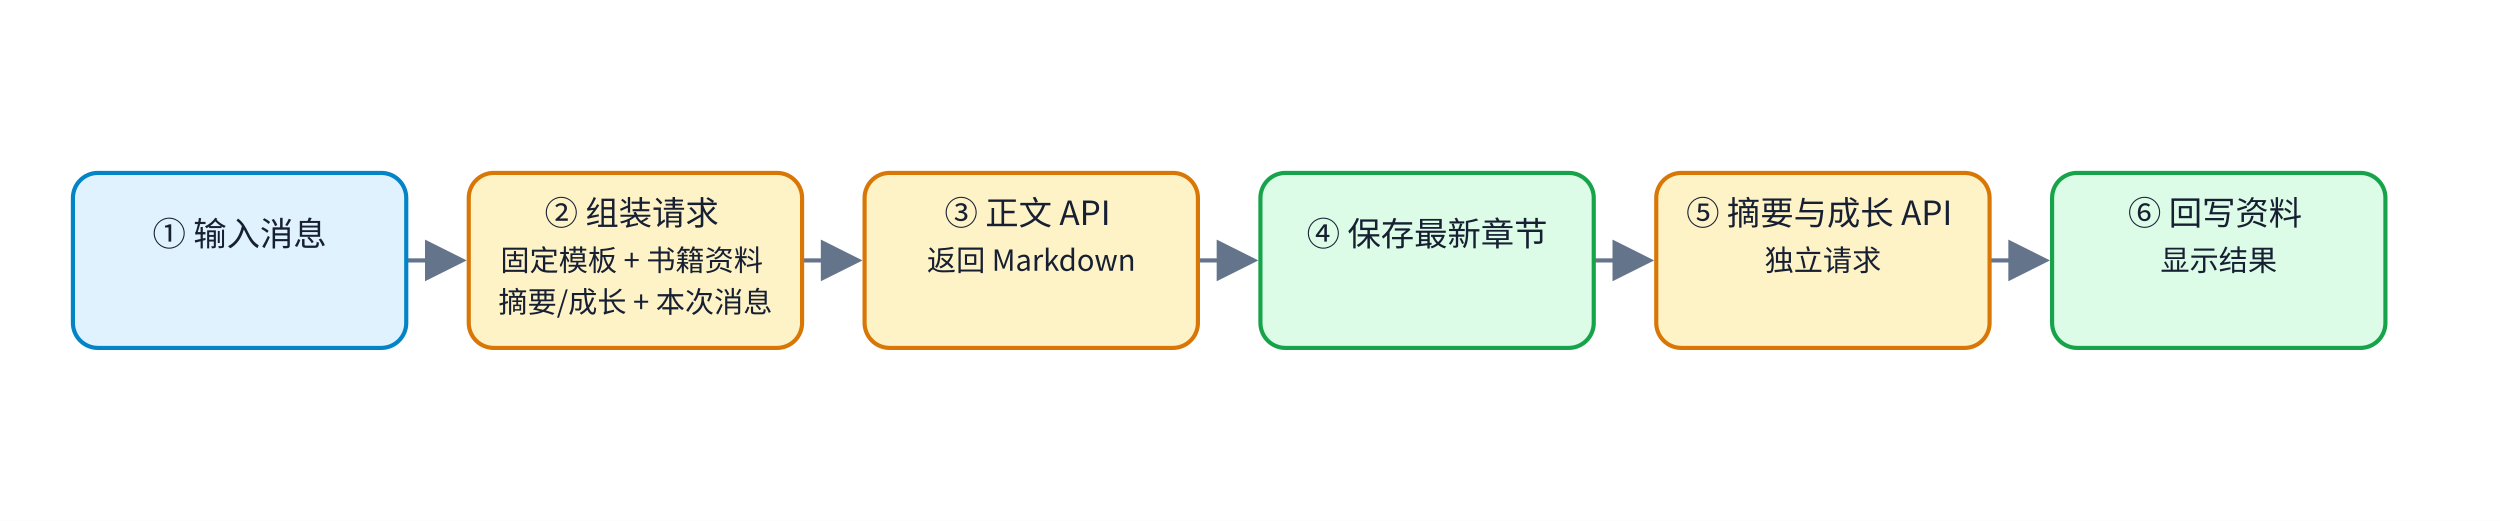
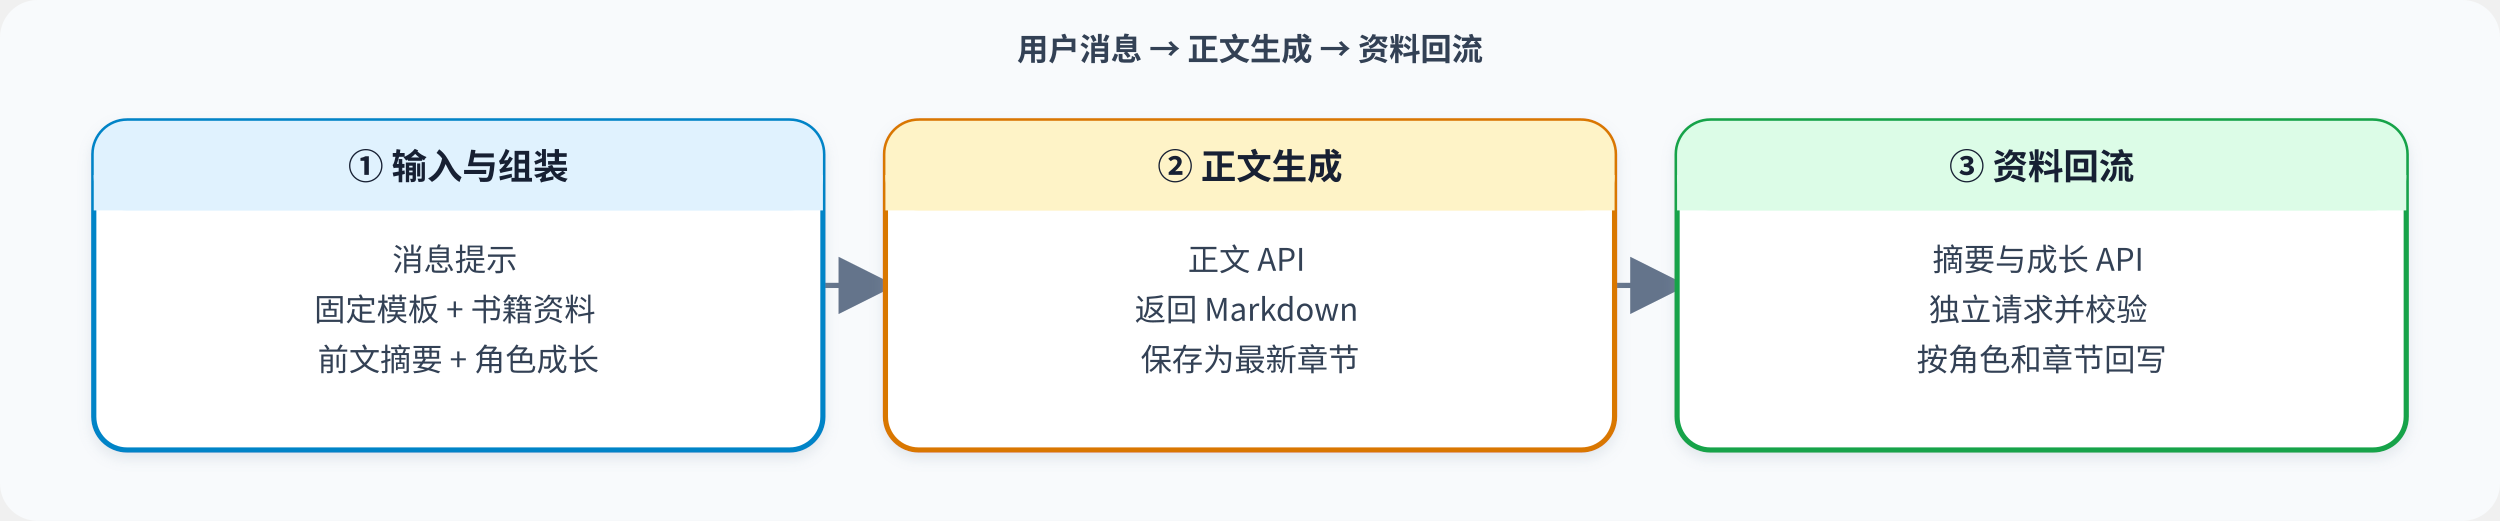
<svg xmlns="http://www.w3.org/2000/svg" width="1200" height="250" viewBox="0 0 1200 250" role="img" aria-labelledby="title desc">
  <defs>
-     <marker id="arrow" markerWidth="10" markerHeight="10" refX="8" refY="5" orient="auto">
-       <path d="M0,0 L10,5 L0,10 Z" fill="#64748b" />
+     <marker id="arrow" markerWidth="11" markerHeight="11" refX="9" refY="5.5" orient="auto">
+       <path d="M0,0 L11,5.5 L0,11 Z" fill="#64748b" />
    </marker>
+     <filter id="shadow" x="-10%" y="-10%" width="120%" height="130%">
+       <feDropShadow dx="0" dy="3" stdDeviation="3" flood-color="#94a3b8" flood-opacity="0.22" />
+     </filter>
    <style>
-       .label { font-family: "Microsoft YaHei", "Noto Sans CJK SC", sans-serif; font-size: 16px; fill: #172033; text-anchor: middle; }
-       .small { font-size: 14px; }
-       .edge { stroke: #64748b; stroke-width: 2; marker-end: url(#arrow); }
-       .box { stroke-width: 2; rx: 12; }
+       .title { font-family: "Microsoft YaHei", "Noto Sans CJK SC", sans-serif; font-size: 15px; font-weight: 700; fill: #334155; text-anchor: middle; }
+       .head { font-family: "Microsoft YaHei", "Noto Sans CJK SC", sans-serif; font-size: 17px; font-weight: 700; fill: #172033; text-anchor: middle; }
+       .body { font-family: "Microsoft YaHei", "Noto Sans CJK SC", sans-serif; font-size: 15px; fill: #334155; text-anchor: middle; }
+       .arrow { stroke: #64748b; stroke-width: 2.5; marker-end: url(#arrow); }
    </style>
  </defs>
-   <rect width="1200" height="250" fill="#ffffff" />
-   <g class="edge">
-     <line x1="195" y1="125" x2="220" y2="125" />
-     <line x1="385" y1="125" x2="410" y2="125" />
-     <line x1="575" y1="125" x2="600" y2="125" />
-     <line x1="765" y1="125" x2="790" y2="125" />
-     <line x1="955" y1="125" x2="980" y2="125" />
+   <rect width="1200" height="250" rx="18" fill="#f8fafc" />
+   <text class="title" x="600" y="29">用户消息 → 正文生成 → 资料回流</text>
+   <line class="arrow" x1="395" y1="137" x2="425" y2="137" />
+   <line class="arrow" x1="775" y1="137" x2="805" y2="137" />
+   <g filter="url(#shadow)">
+     <rect x="45" y="58" width="350" height="158" rx="16" fill="#ffffff" stroke="#0284c7" stroke-width="2.5" />
+     <rect x="45" y="58" width="350" height="43" rx="16" fill="#e0f2fe" />
+     <rect x="45" y="84" width="350" height="17" fill="#e0f2fe" />
+     <rect x="425" y="58" width="350" height="158" rx="16" fill="#ffffff" stroke="#d97706" stroke-width="2.5" />
+     <rect x="425" y="58" width="350" height="43" rx="16" fill="#fef3c7" />
+     <rect x="425" y="84" width="350" height="17" fill="#fef3c7" />
+     <rect x="805" y="58" width="350" height="158" rx="16" fill="#ffffff" stroke="#16a34a" stroke-width="2.5" />
+     <rect x="805" y="58" width="350" height="43" rx="16" fill="#dcfce7" />
+     <rect x="805" y="84" width="350" height="17" fill="#dcfce7" />
  </g>
-   <g>
-     <rect class="box" x="35" y="83" width="160" height="84" fill="#e0f2fe" stroke="#0284c7" />
-     <rect class="box" x="225" y="83" width="160" height="84" fill="#fef3c7" stroke="#d97706" />
-     <rect class="box" x="415" y="83" width="160" height="84" fill="#fef3c7" stroke="#d97706" />
-     <rect class="box" x="605" y="83" width="160" height="84" fill="#dcfce7" stroke="#16a34a" />
-     <rect class="box" x="795" y="83" width="160" height="84" fill="#fef3c7" stroke="#d97706" />
-     <rect class="box" x="985" y="83" width="160" height="84" fill="#dcfce7" stroke="#16a34a" />
+   <g class="head">
+     <text x="220" y="86">① 输入与组装</text>
+     <text x="600" y="86">② 正文生成</text>
+     <text x="980" y="86">③ 资料回流</text>
  </g>
-   <g class="label">
-     <text x="115" y="118">
-       <tspan x="115">① 输入消息</tspan>
+   <g class="body">
+     <text x="220" y="130">
+       <tspan x="220">消息提示</tspan>
+       <tspan x="220" dy="24">固定模板 + 书籍资料</tspan>
+       <tspan x="220" dy="24">前文摘要 + 角色成长</tspan>
    </text>
-     <text x="305" y="108">
-       <tspan x="305">② 组装请求</tspan>
-       <tspan class="small" x="305" dy="22">固定模板 + 书籍资料</tspan>
-       <tspan class="small" x="305" dy="20">摘要/成长 + 本次消息</tspan>
+     <text x="600" y="130">
+       <tspan x="600">正文 API</tspan>
+       <tspan x="600" dy="24">返回 Markdown</tspan>
+       <tspan x="600" dy="24">保存为最新章节</tspan>
    </text>
-     <text x="495" y="108">
-       <tspan x="495">③ 正文 API</tspan>
-       <tspan class="small" x="495" dy="22">返回 Markdown</tspan>
-     </text>
-     <text x="685" y="118">
-       <tspan x="685">④ 保存最新章节</tspan>
-     </text>
-     <text x="875" y="108">
-       <tspan x="875">⑤ 摘要与成长 API</tspan>
-       <tspan class="small" x="875" dy="22">独立请求</tspan>
-     </text>
-     <text x="1065" y="108">
-       <tspan x="1065">⑥ 回写资料</tspan>
-       <tspan class="small" x="1065" dy="22">显示结果</tspan>
+     <text x="980" y="130">
+       <tspan x="980">摘要与成长 API</tspan>
+       <tspan x="980" dy="24">独立请求并校验</tspan>
+       <tspan x="980" dy="24">按角色和章节回写</tspan>
    </text>
  </g>
</svg>
